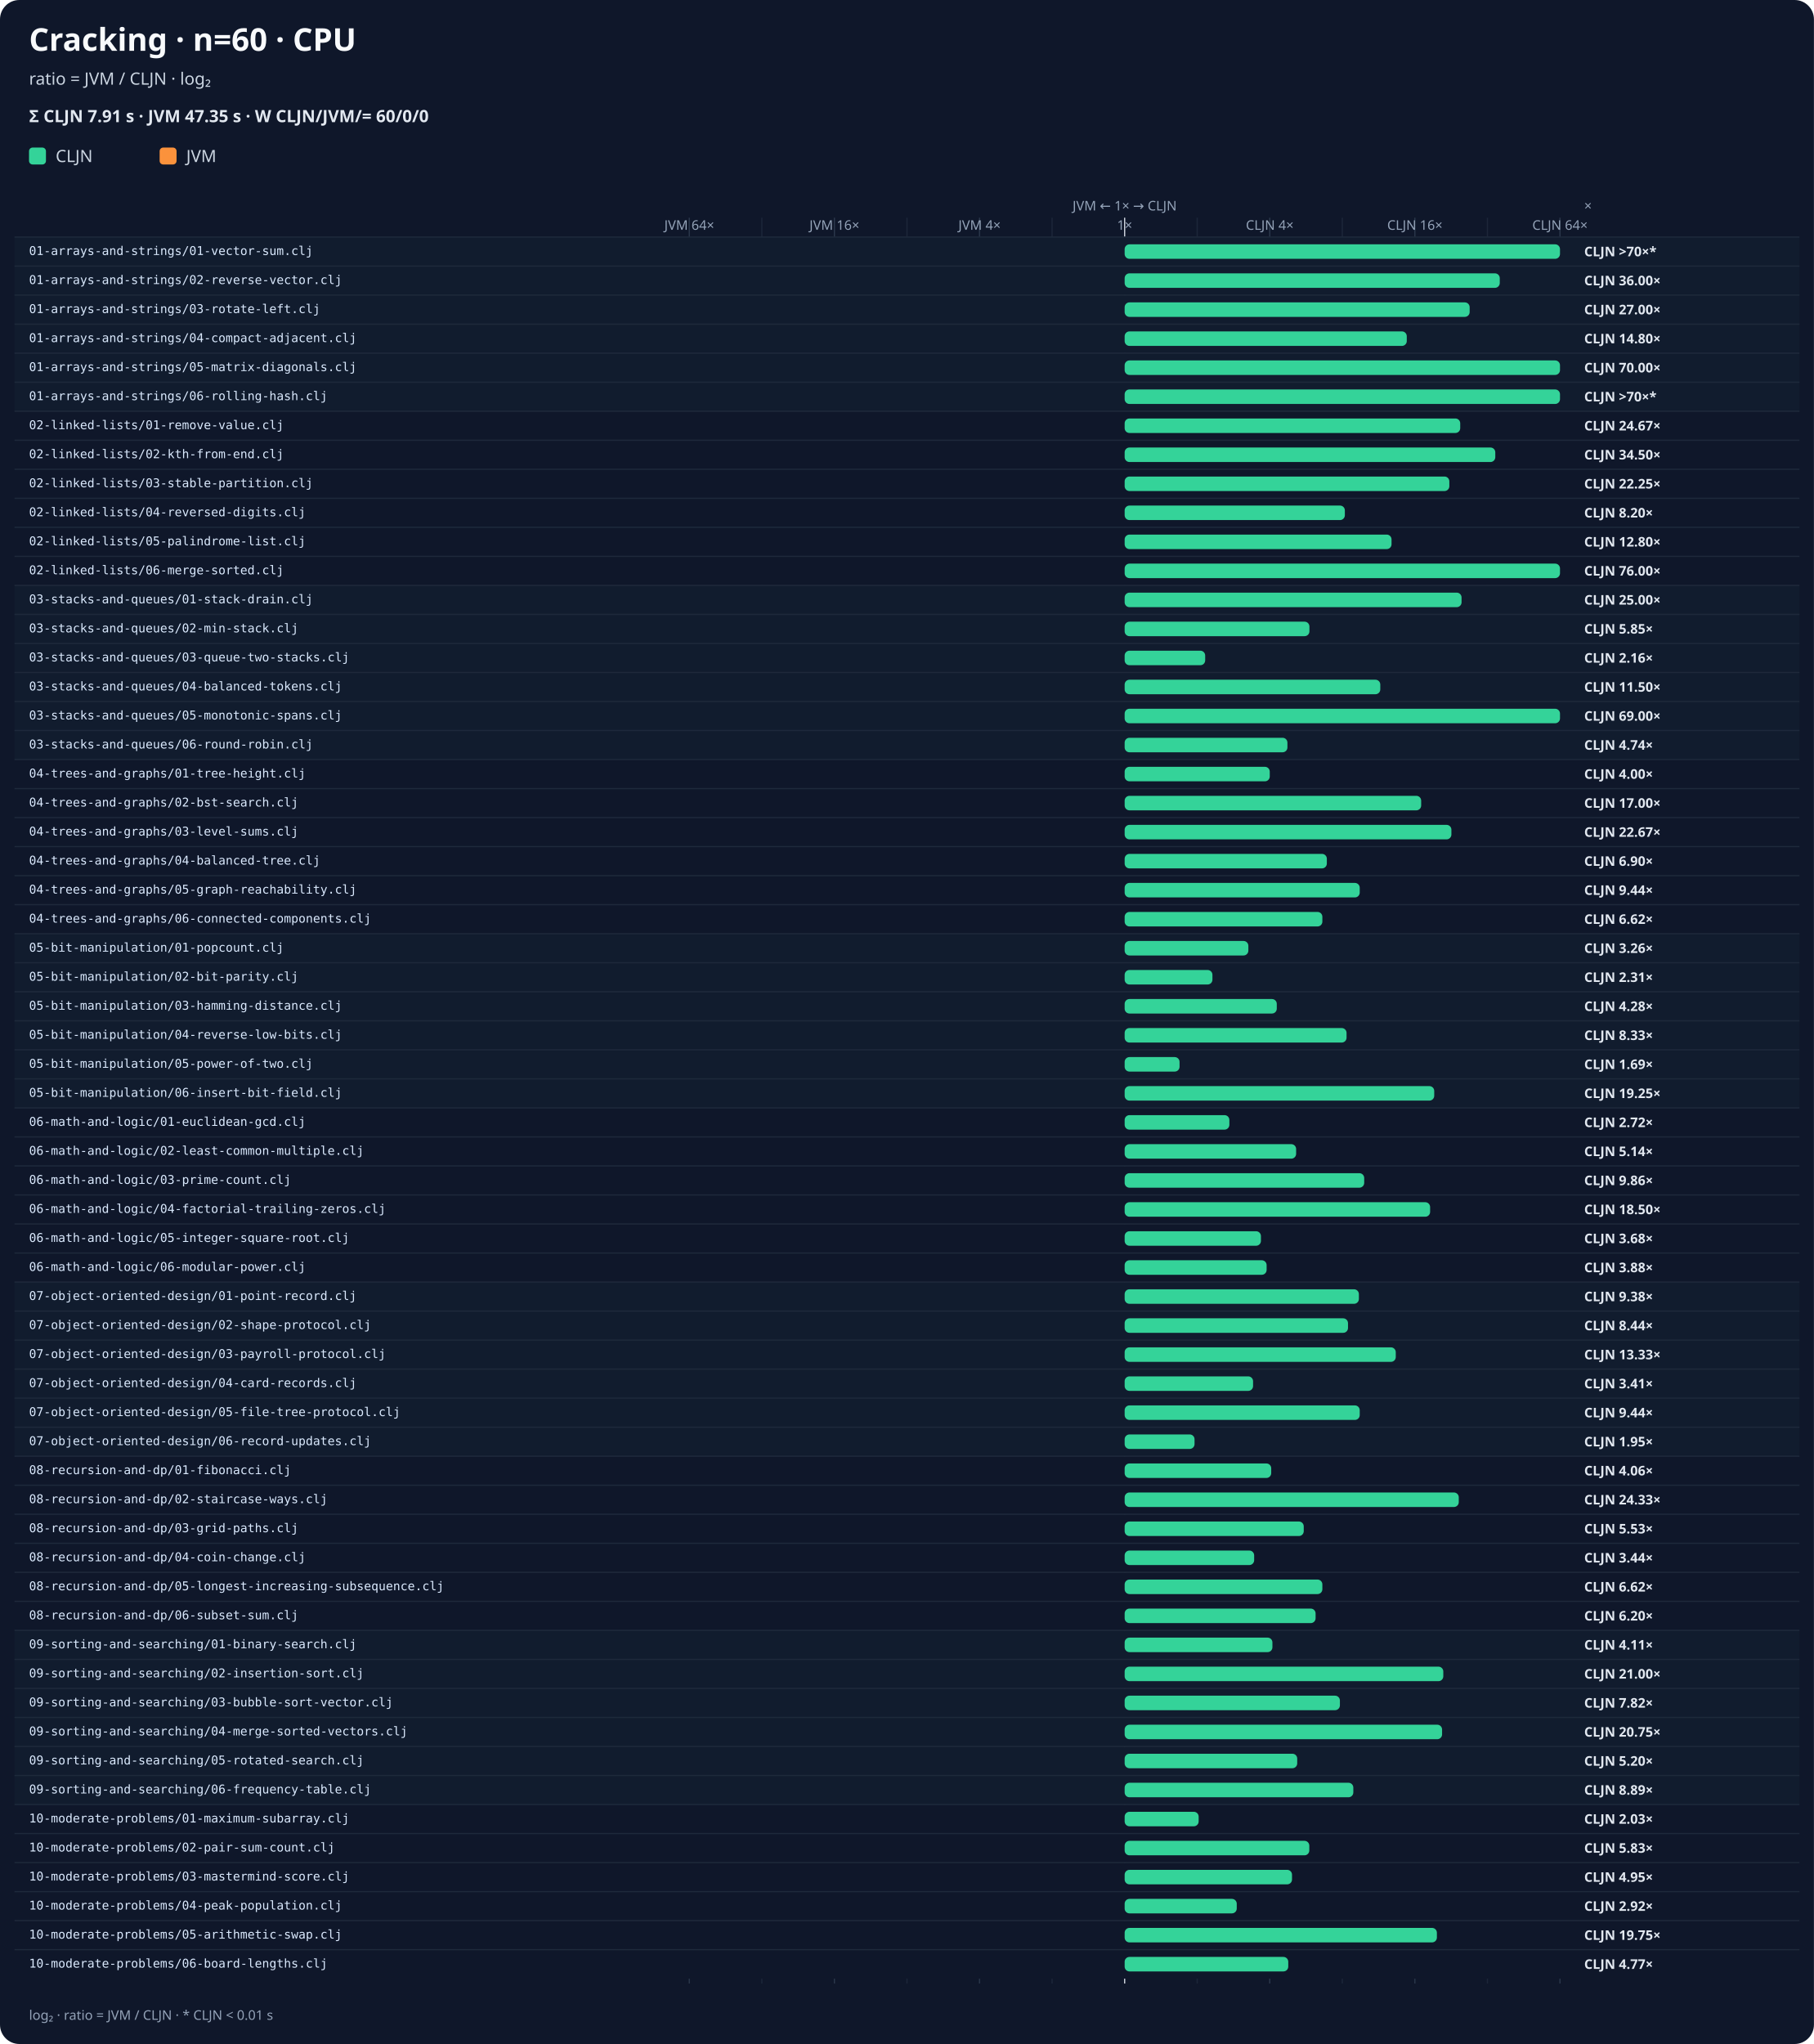
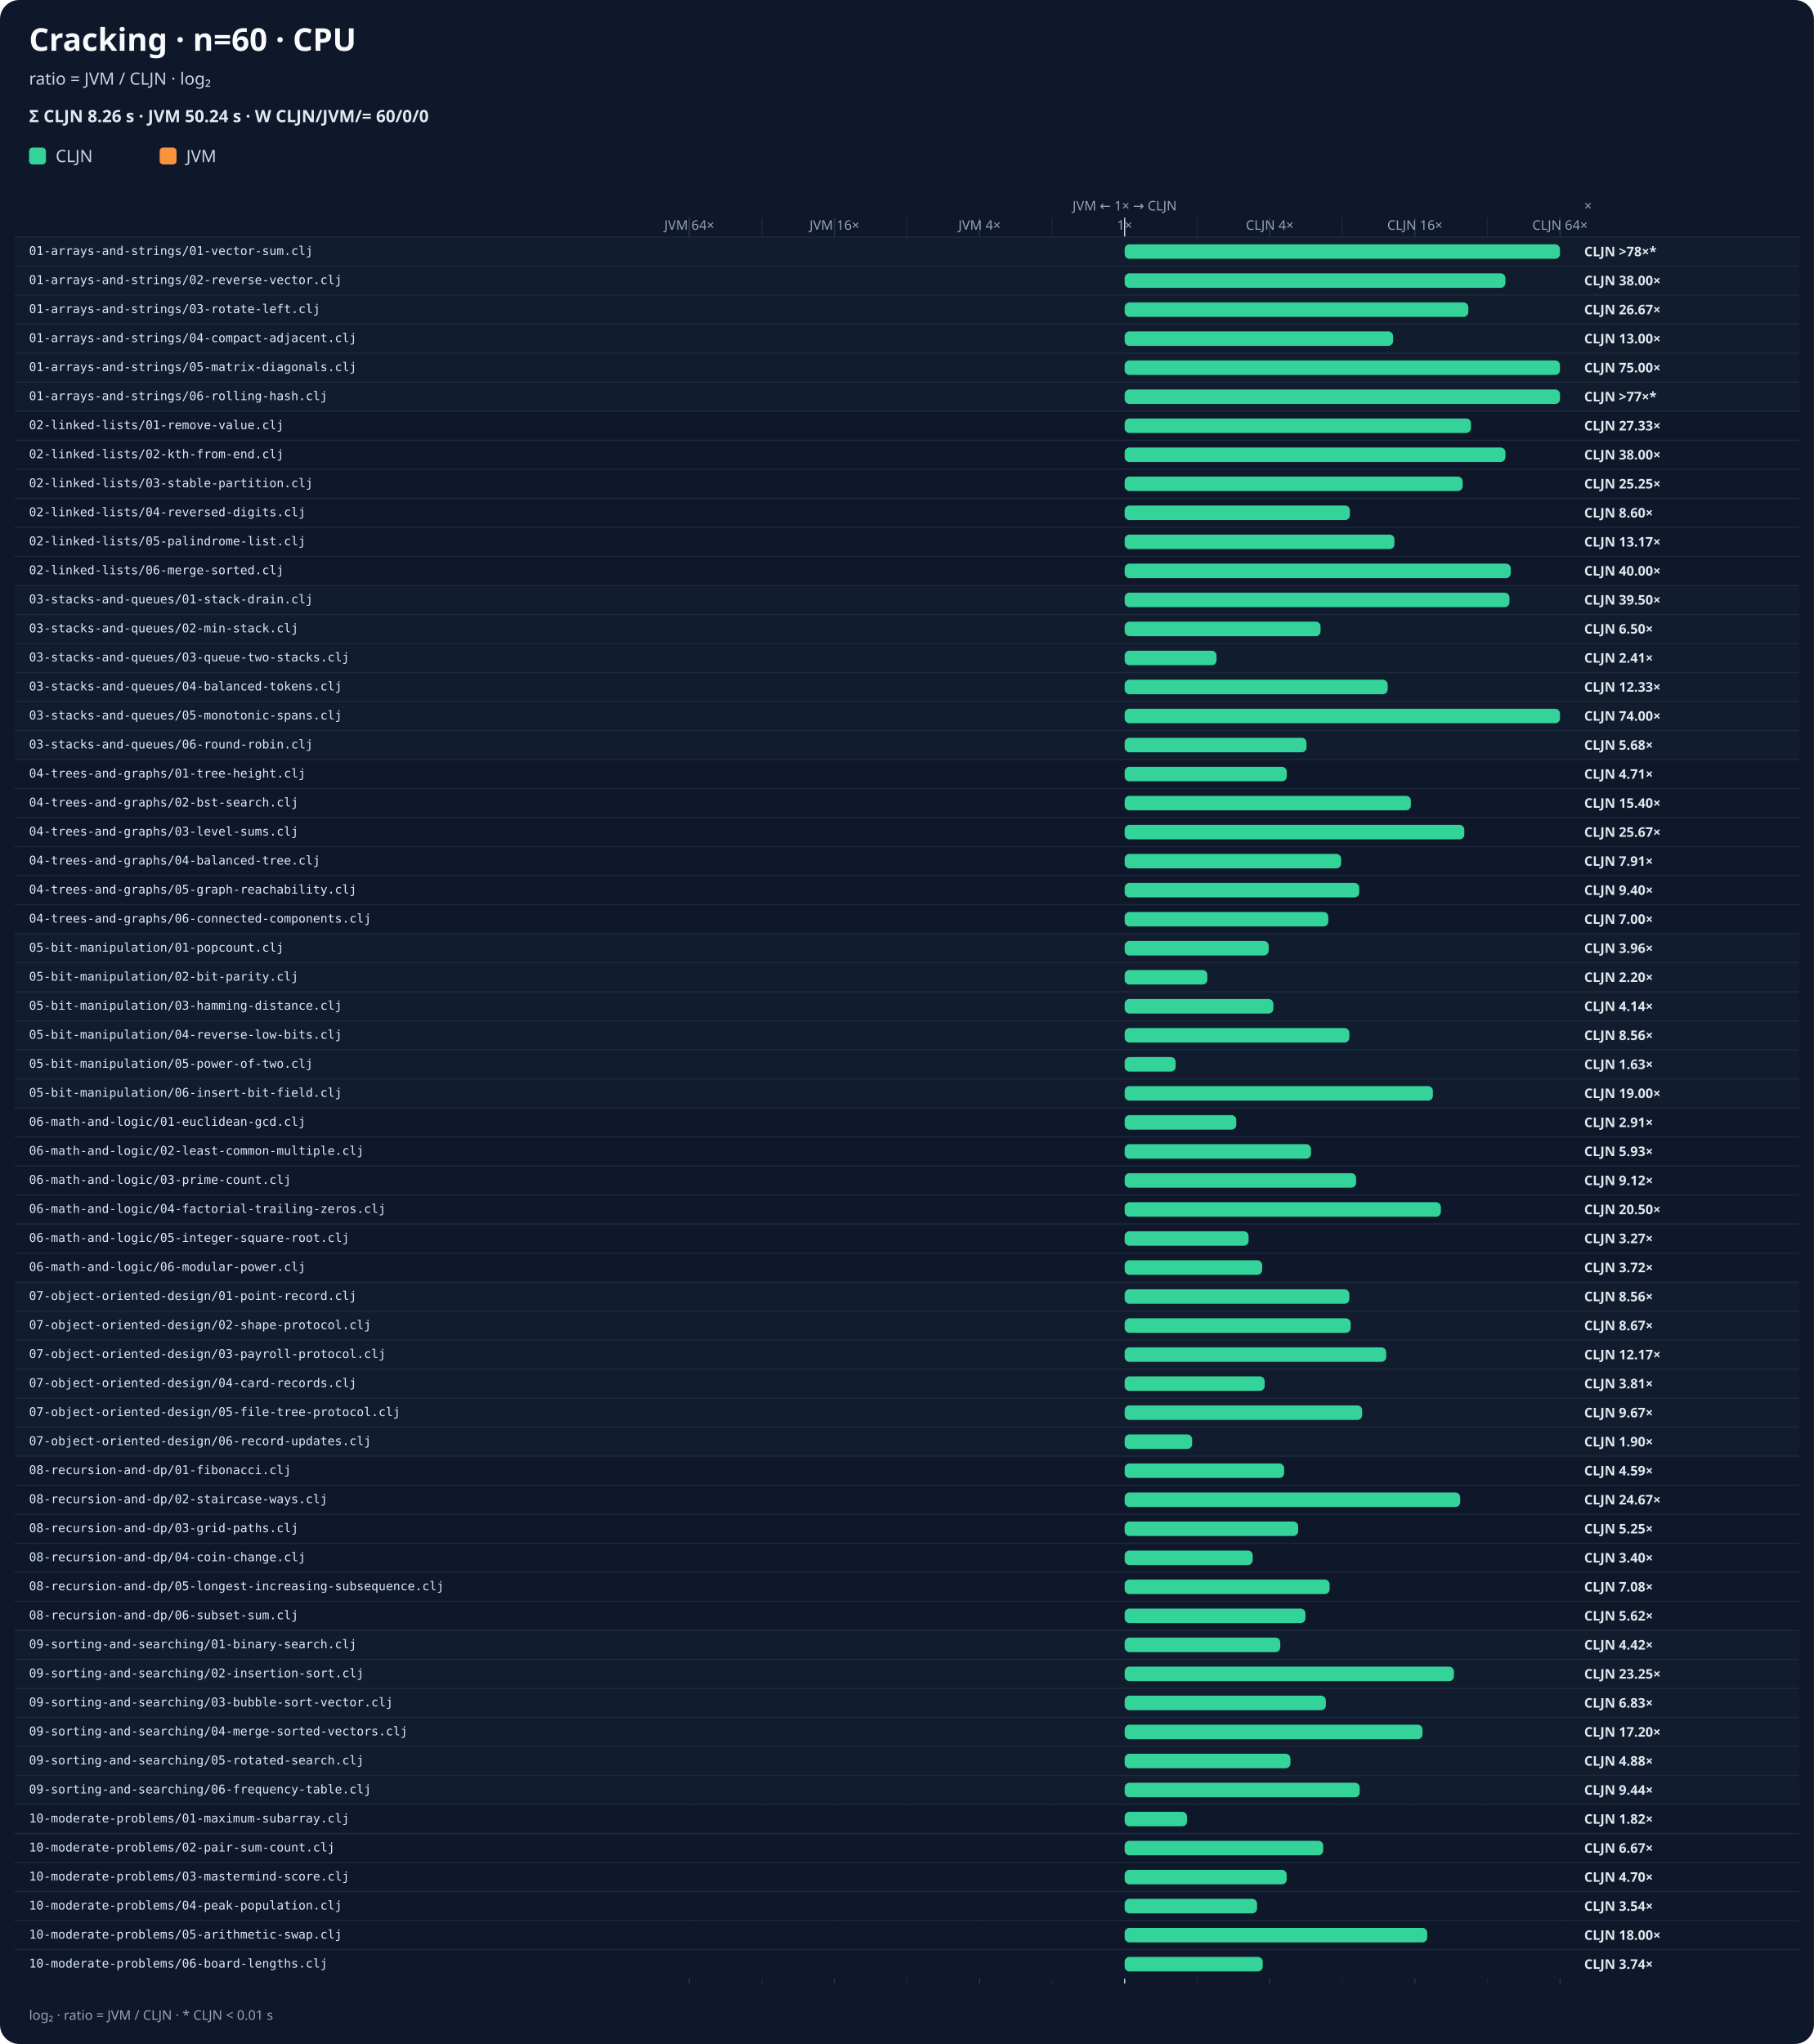
<svg xmlns="http://www.w3.org/2000/svg" width="1500" height="1690" viewBox="0 0 1500 1690" role="img" aria-labelledby="chart-title chart-desc">
  <style>
.title { fill: #f8fafc; font: 700 26px system-ui, sans-serif; }
.subtitle { fill: #cbd5e1; font: 14px system-ui, sans-serif; }
.summary { fill: #e2e8f0; font: 600 14px system-ui, sans-serif; }
.label { fill: #dbeafe; font: 10px ui-monospace, SFMono-Regular, Consolas, monospace; }
.value { fill: #e2e8f0; font: 600 11px system-ui, sans-serif; }
.axis { fill: #94a3b8; font: 11px system-ui, sans-serif; }
.footer { fill: #94a3b8; font: 11px system-ui, sans-serif; }
</style>
  <rect width="1500" height="1690" rx="16" fill="#0f172a" />
  <text x="24" y="42" class="title">Cracking · n=60 · CPU</text>
  <text x="24" y="70" class="subtitle">ratio = JVM / CLJN · log₂</text>
-   <text x="24" y="101" class="summary">Σ CLJN 7.91 s · JVM 47.35 s · W CLJN/JVM/= 60/0/0</text>
+   <text x="24" y="101" class="summary">Σ CLJN 8.26 s · JVM 50.24 s · W CLJN/JVM/= 60/0/0</text>
  <rect x="24" y="122" width="14" height="14" rx="3" fill="#34d399" />
  <text x="46" y="134" class="subtitle">CLJN</text>
  <rect x="132" y="122" width="14" height="14" rx="3" fill="#fb923c" />
  <text x="154" y="134" class="subtitle">JVM</text>
  <text x="930" y="174" class="axis" text-anchor="middle">JVM ← 1× → CLJN</text>
  <text x="1310" y="174" class="axis">×</text>
  <line x1="570.0" y1="180" x2="570.0" y2="1640" stroke="#334155" opacity="0.75" />
  <text x="570.0" y="190" class="axis" text-anchor="middle">JVM 64×</text>
  <line x1="630.0" y1="180" x2="630.0" y2="1640" stroke="#334155" opacity="0.35" />
  <line x1="690.0" y1="180" x2="690.0" y2="1640" stroke="#334155" opacity="0.75" />
  <text x="690.0" y="190" class="axis" text-anchor="middle">JVM 16×</text>
  <line x1="750.0" y1="180" x2="750.0" y2="1640" stroke="#334155" opacity="0.35" />
  <line x1="810.0" y1="180" x2="810.0" y2="1640" stroke="#334155" opacity="0.75" />
  <text x="810.0" y="190" class="axis" text-anchor="middle">JVM 4×</text>
  <line x1="870.0" y1="180" x2="870.0" y2="1640" stroke="#334155" opacity="0.35" />
  <line x1="930.0" y1="180" x2="930.0" y2="1640" stroke="#e2e8f0" opacity="0.90" />
  <text x="930.0" y="190" class="axis" text-anchor="middle">1×</text>
  <line x1="990.0" y1="180" x2="990.0" y2="1640" stroke="#334155" opacity="0.35" />
  <line x1="1050.0" y1="180" x2="1050.0" y2="1640" stroke="#334155" opacity="0.75" />
  <text x="1050.0" y="190" class="axis" text-anchor="middle">CLJN 4×</text>
  <line x1="1110.0" y1="180" x2="1110.0" y2="1640" stroke="#334155" opacity="0.35" />
  <line x1="1170.0" y1="180" x2="1170.0" y2="1640" stroke="#334155" opacity="0.75" />
  <text x="1170.0" y="190" class="axis" text-anchor="middle">CLJN 16×</text>
  <line x1="1230.0" y1="180" x2="1230.0" y2="1640" stroke="#334155" opacity="0.35" />
  <line x1="1290.0" y1="180" x2="1290.0" y2="1640" stroke="#334155" opacity="0.75" />
  <text x="1290.0" y="190" class="axis" text-anchor="middle">CLJN 64×</text>
  <rect x="12" y="196" width="1476" height="24" fill="#111c2e" />
  <line x1="12" y1="196" x2="1488" y2="196" stroke="#1e293b" />
  <text x="24" y="208.0" class="label" dominant-baseline="middle">01-arrays-and-strings/01-vector-sum.clj</text>
  <rect x="930.0" y="202.0" width="360.0" height="12" rx="4" fill="#34d399" />
-   <text x="1310" y="208.0" class="value" dominant-baseline="middle">CLJN &gt;70×*</text>
+   <text x="1310" y="208.0" class="value" dominant-baseline="middle">CLJN &gt;78×*</text>
  <rect x="12" y="220" width="1476" height="24" fill="#111c2e" />
  <line x1="12" y1="220" x2="1488" y2="220" stroke="#1e293b" />
  <text x="24" y="232.0" class="label" dominant-baseline="middle">01-arrays-and-strings/02-reverse-vector.clj</text>
-   <rect x="930.0" y="226.0" width="310.2" height="12" rx="4" fill="#34d399" />
-   <text x="1310" y="232.0" class="value" dominant-baseline="middle">CLJN 36.00×</text>
+   <rect x="930.0" y="226.0" width="314.9" height="12" rx="4" fill="#34d399" />
+   <text x="1310" y="232.0" class="value" dominant-baseline="middle">CLJN 38.00×</text>
  <rect x="12" y="244" width="1476" height="24" fill="#111c2e" />
  <line x1="12" y1="244" x2="1488" y2="244" stroke="#1e293b" />
  <text x="24" y="256.0" class="label" dominant-baseline="middle">01-arrays-and-strings/03-rotate-left.clj</text>
-   <rect x="930.0" y="250.0" width="285.3" height="12" rx="4" fill="#34d399" />
-   <text x="1310" y="256.0" class="value" dominant-baseline="middle">CLJN 27.00×</text>
+   <rect x="930.0" y="250.0" width="284.2" height="12" rx="4" fill="#34d399" />
+   <text x="1310" y="256.0" class="value" dominant-baseline="middle">CLJN 26.67×</text>
  <rect x="12" y="268" width="1476" height="24" fill="#111c2e" />
  <line x1="12" y1="268" x2="1488" y2="268" stroke="#1e293b" />
  <text x="24" y="280.0" class="label" dominant-baseline="middle">01-arrays-and-strings/04-compact-adjacent.clj</text>
-   <rect x="930.0" y="274.0" width="233.3" height="12" rx="4" fill="#34d399" />
-   <text x="1310" y="280.0" class="value" dominant-baseline="middle">CLJN 14.80×</text>
+   <rect x="930.0" y="274.0" width="222.0" height="12" rx="4" fill="#34d399" />
+   <text x="1310" y="280.0" class="value" dominant-baseline="middle">CLJN 13.00×</text>
  <rect x="12" y="292" width="1476" height="24" fill="#111c2e" />
  <line x1="12" y1="292" x2="1488" y2="292" stroke="#1e293b" />
  <text x="24" y="304.0" class="label" dominant-baseline="middle">01-arrays-and-strings/05-matrix-diagonals.clj</text>
  <rect x="930.0" y="298.0" width="360.0" height="12" rx="4" fill="#34d399" />
-   <text x="1310" y="304.0" class="value" dominant-baseline="middle">CLJN 70.00×</text>
+   <text x="1310" y="304.0" class="value" dominant-baseline="middle">CLJN 75.00×</text>
  <rect x="12" y="316" width="1476" height="24" fill="#111c2e" />
  <line x1="12" y1="316" x2="1488" y2="316" stroke="#1e293b" />
  <text x="24" y="328.0" class="label" dominant-baseline="middle">01-arrays-and-strings/06-rolling-hash.clj</text>
  <rect x="930.0" y="322.0" width="360.0" height="12" rx="4" fill="#34d399" />
-   <text x="1310" y="328.0" class="value" dominant-baseline="middle">CLJN &gt;70×*</text>
+   <text x="1310" y="328.0" class="value" dominant-baseline="middle">CLJN &gt;77×*</text>
  <rect x="12" y="340" width="1476" height="24" fill="#0f172a" />
  <line x1="12" y1="340" x2="1488" y2="340" stroke="#1e293b" />
  <text x="24" y="352.0" class="label" dominant-baseline="middle">02-linked-lists/01-remove-value.clj</text>
-   <rect x="930.0" y="346.0" width="277.5" height="12" rx="4" fill="#34d399" />
-   <text x="1310" y="352.0" class="value" dominant-baseline="middle">CLJN 24.67×</text>
+   <rect x="930.0" y="346.0" width="286.4" height="12" rx="4" fill="#34d399" />
+   <text x="1310" y="352.0" class="value" dominant-baseline="middle">CLJN 27.33×</text>
  <rect x="12" y="364" width="1476" height="24" fill="#0f172a" />
  <line x1="12" y1="364" x2="1488" y2="364" stroke="#1e293b" />
  <text x="24" y="376.0" class="label" dominant-baseline="middle">02-linked-lists/02-kth-from-end.clj</text>
-   <rect x="930.0" y="370.0" width="306.5" height="12" rx="4" fill="#34d399" />
-   <text x="1310" y="376.0" class="value" dominant-baseline="middle">CLJN 34.50×</text>
+   <rect x="930.0" y="370.0" width="314.9" height="12" rx="4" fill="#34d399" />
+   <text x="1310" y="376.0" class="value" dominant-baseline="middle">CLJN 38.00×</text>
  <rect x="12" y="388" width="1476" height="24" fill="#0f172a" />
  <line x1="12" y1="388" x2="1488" y2="388" stroke="#1e293b" />
  <text x="24" y="400.0" class="label" dominant-baseline="middle">02-linked-lists/03-stable-partition.clj</text>
-   <rect x="930.0" y="394.0" width="268.5" height="12" rx="4" fill="#34d399" />
-   <text x="1310" y="400.0" class="value" dominant-baseline="middle">CLJN 22.25×</text>
+   <rect x="930.0" y="394.0" width="279.5" height="12" rx="4" fill="#34d399" />
+   <text x="1310" y="400.0" class="value" dominant-baseline="middle">CLJN 25.25×</text>
  <rect x="12" y="412" width="1476" height="24" fill="#0f172a" />
  <line x1="12" y1="412" x2="1488" y2="412" stroke="#1e293b" />
  <text x="24" y="424.0" class="label" dominant-baseline="middle">02-linked-lists/04-reversed-digits.clj</text>
-   <rect x="930.0" y="418.0" width="182.1" height="12" rx="4" fill="#34d399" />
-   <text x="1310" y="424.0" class="value" dominant-baseline="middle">CLJN 8.20×</text>
+   <rect x="930.0" y="418.0" width="186.3" height="12" rx="4" fill="#34d399" />
+   <text x="1310" y="424.0" class="value" dominant-baseline="middle">CLJN 8.60×</text>
  <rect x="12" y="436" width="1476" height="24" fill="#0f172a" />
  <line x1="12" y1="436" x2="1488" y2="436" stroke="#1e293b" />
  <text x="24" y="448.0" class="label" dominant-baseline="middle">02-linked-lists/05-palindrome-list.clj</text>
-   <rect x="930.0" y="442.0" width="220.7" height="12" rx="4" fill="#34d399" />
-   <text x="1310" y="448.0" class="value" dominant-baseline="middle">CLJN 12.80×</text>
+   <rect x="930.0" y="442.0" width="223.1" height="12" rx="4" fill="#34d399" />
+   <text x="1310" y="448.0" class="value" dominant-baseline="middle">CLJN 13.17×</text>
  <rect x="12" y="460" width="1476" height="24" fill="#0f172a" />
  <line x1="12" y1="460" x2="1488" y2="460" stroke="#1e293b" />
  <text x="24" y="472.0" class="label" dominant-baseline="middle">02-linked-lists/06-merge-sorted.clj</text>
-   <rect x="930.0" y="466.0" width="360.0" height="12" rx="4" fill="#34d399" />
-   <text x="1310" y="472.0" class="value" dominant-baseline="middle">CLJN 76.00×</text>
+   <rect x="930.0" y="466.0" width="319.3" height="12" rx="4" fill="#34d399" />
+   <text x="1310" y="472.0" class="value" dominant-baseline="middle">CLJN 40.00×</text>
  <rect x="12" y="484" width="1476" height="24" fill="#111c2e" />
  <line x1="12" y1="484" x2="1488" y2="484" stroke="#1e293b" />
  <text x="24" y="496.0" class="label" dominant-baseline="middle">03-stacks-and-queues/01-stack-drain.clj</text>
-   <rect x="930.0" y="490.0" width="278.6" height="12" rx="4" fill="#34d399" />
-   <text x="1310" y="496.0" class="value" dominant-baseline="middle">CLJN 25.00×</text>
+   <rect x="930.0" y="490.0" width="318.2" height="12" rx="4" fill="#34d399" />
+   <text x="1310" y="496.0" class="value" dominant-baseline="middle">CLJN 39.50×</text>
  <rect x="12" y="508" width="1476" height="24" fill="#111c2e" />
  <line x1="12" y1="508" x2="1488" y2="508" stroke="#1e293b" />
  <text x="24" y="520.0" class="label" dominant-baseline="middle">03-stacks-and-queues/02-min-stack.clj</text>
-   <rect x="930.0" y="514.0" width="152.8" height="12" rx="4" fill="#34d399" />
-   <text x="1310" y="520.0" class="value" dominant-baseline="middle">CLJN 5.85×</text>
+   <rect x="930.0" y="514.0" width="162.0" height="12" rx="4" fill="#34d399" />
+   <text x="1310" y="520.0" class="value" dominant-baseline="middle">CLJN 6.50×</text>
  <rect x="12" y="532" width="1476" height="24" fill="#111c2e" />
  <line x1="12" y1="532" x2="1488" y2="532" stroke="#1e293b" />
  <text x="24" y="544.0" class="label" dominant-baseline="middle">03-stacks-and-queues/03-queue-two-stacks.clj</text>
-   <rect x="930.0" y="538.0" width="66.6" height="12" rx="4" fill="#34d399" />
-   <text x="1310" y="544.0" class="value" dominant-baseline="middle">CLJN 2.16×</text>
+   <rect x="930.0" y="538.0" width="76.0" height="12" rx="4" fill="#34d399" />
+   <text x="1310" y="544.0" class="value" dominant-baseline="middle">CLJN 2.41×</text>
  <rect x="12" y="556" width="1476" height="24" fill="#111c2e" />
  <line x1="12" y1="556" x2="1488" y2="556" stroke="#1e293b" />
  <text x="24" y="568.0" class="label" dominant-baseline="middle">03-stacks-and-queues/04-balanced-tokens.clj</text>
-   <rect x="930.0" y="562.0" width="211.4" height="12" rx="4" fill="#34d399" />
-   <text x="1310" y="568.0" class="value" dominant-baseline="middle">CLJN 11.50×</text>
+   <rect x="930.0" y="562.0" width="217.5" height="12" rx="4" fill="#34d399" />
+   <text x="1310" y="568.0" class="value" dominant-baseline="middle">CLJN 12.33×</text>
  <rect x="12" y="580" width="1476" height="24" fill="#111c2e" />
  <line x1="12" y1="580" x2="1488" y2="580" stroke="#1e293b" />
  <text x="24" y="592.0" class="label" dominant-baseline="middle">03-stacks-and-queues/05-monotonic-spans.clj</text>
  <rect x="930.0" y="586.0" width="360.0" height="12" rx="4" fill="#34d399" />
-   <text x="1310" y="592.0" class="value" dominant-baseline="middle">CLJN 69.00×</text>
+   <text x="1310" y="592.0" class="value" dominant-baseline="middle">CLJN 74.00×</text>
  <rect x="12" y="604" width="1476" height="24" fill="#111c2e" />
  <line x1="12" y1="604" x2="1488" y2="604" stroke="#1e293b" />
  <text x="24" y="616.0" class="label" dominant-baseline="middle">03-stacks-and-queues/06-round-robin.clj</text>
-   <rect x="930.0" y="610.0" width="134.6" height="12" rx="4" fill="#34d399" />
-   <text x="1310" y="616.0" class="value" dominant-baseline="middle">CLJN 4.74×</text>
+   <rect x="930.0" y="610.0" width="150.4" height="12" rx="4" fill="#34d399" />
+   <text x="1310" y="616.0" class="value" dominant-baseline="middle">CLJN 5.68×</text>
  <rect x="12" y="628" width="1476" height="24" fill="#0f172a" />
  <line x1="12" y1="628" x2="1488" y2="628" stroke="#1e293b" />
  <text x="24" y="640.0" class="label" dominant-baseline="middle">04-trees-and-graphs/01-tree-height.clj</text>
-   <rect x="930.0" y="634.0" width="120.0" height="12" rx="4" fill="#34d399" />
-   <text x="1310" y="640.0" class="value" dominant-baseline="middle">CLJN 4.00×</text>
+   <rect x="930.0" y="634.0" width="134.1" height="12" rx="4" fill="#34d399" />
+   <text x="1310" y="640.0" class="value" dominant-baseline="middle">CLJN 4.71×</text>
  <rect x="12" y="652" width="1476" height="24" fill="#0f172a" />
  <line x1="12" y1="652" x2="1488" y2="652" stroke="#1e293b" />
  <text x="24" y="664.0" class="label" dominant-baseline="middle">04-trees-and-graphs/02-bst-search.clj</text>
-   <rect x="930.0" y="658.0" width="245.2" height="12" rx="4" fill="#34d399" />
-   <text x="1310" y="664.0" class="value" dominant-baseline="middle">CLJN 17.00×</text>
+   <rect x="930.0" y="658.0" width="236.7" height="12" rx="4" fill="#34d399" />
+   <text x="1310" y="664.0" class="value" dominant-baseline="middle">CLJN 15.40×</text>
  <rect x="12" y="676" width="1476" height="24" fill="#0f172a" />
  <line x1="12" y1="676" x2="1488" y2="676" stroke="#1e293b" />
  <text x="24" y="688.0" class="label" dominant-baseline="middle">04-trees-and-graphs/03-level-sums.clj</text>
-   <rect x="930.0" y="682.0" width="270.2" height="12" rx="4" fill="#34d399" />
-   <text x="1310" y="688.0" class="value" dominant-baseline="middle">CLJN 22.67×</text>
+   <rect x="930.0" y="682.0" width="280.9" height="12" rx="4" fill="#34d399" />
+   <text x="1310" y="688.0" class="value" dominant-baseline="middle">CLJN 25.67×</text>
  <rect x="12" y="700" width="1476" height="24" fill="#0f172a" />
  <line x1="12" y1="700" x2="1488" y2="700" stroke="#1e293b" />
  <text x="24" y="712.0" class="label" dominant-baseline="middle">04-trees-and-graphs/04-balanced-tree.clj</text>
-   <rect x="930.0" y="706.0" width="167.2" height="12" rx="4" fill="#34d399" />
-   <text x="1310" y="712.0" class="value" dominant-baseline="middle">CLJN 6.90×</text>
+   <rect x="930.0" y="706.0" width="179.0" height="12" rx="4" fill="#34d399" />
+   <text x="1310" y="712.0" class="value" dominant-baseline="middle">CLJN 7.91×</text>
  <rect x="12" y="724" width="1476" height="24" fill="#0f172a" />
  <line x1="12" y1="724" x2="1488" y2="724" stroke="#1e293b" />
  <text x="24" y="736.0" class="label" dominant-baseline="middle">04-trees-and-graphs/05-graph-reachability.clj</text>
-   <rect x="930.0" y="730.0" width="194.4" height="12" rx="4" fill="#34d399" />
-   <text x="1310" y="736.0" class="value" dominant-baseline="middle">CLJN 9.44×</text>
+   <rect x="930.0" y="730.0" width="194.0" height="12" rx="4" fill="#34d399" />
+   <text x="1310" y="736.0" class="value" dominant-baseline="middle">CLJN 9.40×</text>
  <rect x="12" y="748" width="1476" height="24" fill="#0f172a" />
  <line x1="12" y1="748" x2="1488" y2="748" stroke="#1e293b" />
  <text x="24" y="760.0" class="label" dominant-baseline="middle">04-trees-and-graphs/06-connected-components.clj</text>
-   <rect x="930.0" y="754.0" width="163.5" height="12" rx="4" fill="#34d399" />
-   <text x="1310" y="760.0" class="value" dominant-baseline="middle">CLJN 6.62×</text>
+   <rect x="930.0" y="754.0" width="168.4" height="12" rx="4" fill="#34d399" />
+   <text x="1310" y="760.0" class="value" dominant-baseline="middle">CLJN 7.00×</text>
  <rect x="12" y="772" width="1476" height="24" fill="#111c2e" />
  <line x1="12" y1="772" x2="1488" y2="772" stroke="#1e293b" />
  <text x="24" y="784.0" class="label" dominant-baseline="middle">05-bit-manipulation/01-popcount.clj</text>
-   <rect x="930.0" y="778.0" width="102.3" height="12" rx="4" fill="#34d399" />
-   <text x="1310" y="784.0" class="value" dominant-baseline="middle">CLJN 3.26×</text>
+   <rect x="930.0" y="778.0" width="119.1" height="12" rx="4" fill="#34d399" />
+   <text x="1310" y="784.0" class="value" dominant-baseline="middle">CLJN 3.96×</text>
  <rect x="12" y="796" width="1476" height="24" fill="#111c2e" />
  <line x1="12" y1="796" x2="1488" y2="796" stroke="#1e293b" />
  <text x="24" y="808.0" class="label" dominant-baseline="middle">05-bit-manipulation/02-bit-parity.clj</text>
-   <rect x="930.0" y="802.0" width="72.6" height="12" rx="4" fill="#34d399" />
-   <text x="1310" y="808.0" class="value" dominant-baseline="middle">CLJN 2.31×</text>
+   <rect x="930.0" y="802.0" width="68.4" height="12" rx="4" fill="#34d399" />
+   <text x="1310" y="808.0" class="value" dominant-baseline="middle">CLJN 2.20×</text>
  <rect x="12" y="820" width="1476" height="24" fill="#111c2e" />
  <line x1="12" y1="820" x2="1488" y2="820" stroke="#1e293b" />
  <text x="24" y="832.0" class="label" dominant-baseline="middle">05-bit-manipulation/03-hamming-distance.clj</text>
-   <rect x="930.0" y="826.0" width="125.8" height="12" rx="4" fill="#34d399" />
-   <text x="1310" y="832.0" class="value" dominant-baseline="middle">CLJN 4.28×</text>
+   <rect x="930.0" y="826.0" width="123.0" height="12" rx="4" fill="#34d399" />
+   <text x="1310" y="832.0" class="value" dominant-baseline="middle">CLJN 4.14×</text>
  <rect x="12" y="844" width="1476" height="24" fill="#111c2e" />
  <line x1="12" y1="844" x2="1488" y2="844" stroke="#1e293b" />
  <text x="24" y="856.0" class="label" dominant-baseline="middle">05-bit-manipulation/04-reverse-low-bits.clj</text>
-   <rect x="930.0" y="850.0" width="183.5" height="12" rx="4" fill="#34d399" />
-   <text x="1310" y="856.0" class="value" dominant-baseline="middle">CLJN 8.33×</text>
+   <rect x="930.0" y="850.0" width="185.8" height="12" rx="4" fill="#34d399" />
+   <text x="1310" y="856.0" class="value" dominant-baseline="middle">CLJN 8.56×</text>
  <rect x="12" y="868" width="1476" height="24" fill="#111c2e" />
  <line x1="12" y1="868" x2="1488" y2="868" stroke="#1e293b" />
  <text x="24" y="880.0" class="label" dominant-baseline="middle">05-bit-manipulation/05-power-of-two.clj</text>
-   <rect x="930.0" y="874.0" width="45.4" height="12" rx="4" fill="#34d399" />
-   <text x="1310" y="880.0" class="value" dominant-baseline="middle">CLJN 1.69×</text>
+   <rect x="930.0" y="874.0" width="42.2" height="12" rx="4" fill="#34d399" />
+   <text x="1310" y="880.0" class="value" dominant-baseline="middle">CLJN 1.63×</text>
  <rect x="12" y="892" width="1476" height="24" fill="#111c2e" />
  <line x1="12" y1="892" x2="1488" y2="892" stroke="#1e293b" />
  <text x="24" y="904.0" class="label" dominant-baseline="middle">05-bit-manipulation/06-insert-bit-field.clj</text>
-   <rect x="930.0" y="898.0" width="256.0" height="12" rx="4" fill="#34d399" />
-   <text x="1310" y="904.0" class="value" dominant-baseline="middle">CLJN 19.25×</text>
+   <rect x="930.0" y="898.0" width="254.9" height="12" rx="4" fill="#34d399" />
+   <text x="1310" y="904.0" class="value" dominant-baseline="middle">CLJN 19.00×</text>
  <rect x="12" y="916" width="1476" height="24" fill="#0f172a" />
  <line x1="12" y1="916" x2="1488" y2="916" stroke="#1e293b" />
  <text x="24" y="928.0" class="label" dominant-baseline="middle">06-math-and-logic/01-euclidean-gcd.clj</text>
-   <rect x="930.0" y="922.0" width="86.6" height="12" rx="4" fill="#34d399" />
-   <text x="1310" y="928.0" class="value" dominant-baseline="middle">CLJN 2.72×</text>
+   <rect x="930.0" y="922.0" width="92.3" height="12" rx="4" fill="#34d399" />
+   <text x="1310" y="928.0" class="value" dominant-baseline="middle">CLJN 2.91×</text>
  <rect x="12" y="940" width="1476" height="24" fill="#0f172a" />
  <line x1="12" y1="940" x2="1488" y2="940" stroke="#1e293b" />
  <text x="24" y="952.0" class="label" dominant-baseline="middle">06-math-and-logic/02-least-common-multiple.clj</text>
-   <rect x="930.0" y="946.0" width="141.8" height="12" rx="4" fill="#34d399" />
-   <text x="1310" y="952.0" class="value" dominant-baseline="middle">CLJN 5.14×</text>
+   <rect x="930.0" y="946.0" width="154.1" height="12" rx="4" fill="#34d399" />
+   <text x="1310" y="952.0" class="value" dominant-baseline="middle">CLJN 5.93×</text>
  <rect x="12" y="964" width="1476" height="24" fill="#0f172a" />
  <line x1="12" y1="964" x2="1488" y2="964" stroke="#1e293b" />
  <text x="24" y="976.0" class="label" dominant-baseline="middle">06-math-and-logic/03-prime-count.clj</text>
-   <rect x="930.0" y="970.0" width="198.1" height="12" rx="4" fill="#34d399" />
-   <text x="1310" y="976.0" class="value" dominant-baseline="middle">CLJN 9.86×</text>
+   <rect x="930.0" y="970.0" width="191.4" height="12" rx="4" fill="#34d399" />
+   <text x="1310" y="976.0" class="value" dominant-baseline="middle">CLJN 9.12×</text>
  <rect x="12" y="988" width="1476" height="24" fill="#0f172a" />
  <line x1="12" y1="988" x2="1488" y2="988" stroke="#1e293b" />
  <text x="24" y="1000.0" class="label" dominant-baseline="middle">06-math-and-logic/04-factorial-trailing-zeros.clj</text>
-   <rect x="930.0" y="994.0" width="252.6" height="12" rx="4" fill="#34d399" />
-   <text x="1310" y="1000.0" class="value" dominant-baseline="middle">CLJN 18.50×</text>
+   <rect x="930.0" y="994.0" width="261.5" height="12" rx="4" fill="#34d399" />
+   <text x="1310" y="1000.0" class="value" dominant-baseline="middle">CLJN 20.50×</text>
  <rect x="12" y="1012" width="1476" height="24" fill="#0f172a" />
  <line x1="12" y1="1012" x2="1488" y2="1012" stroke="#1e293b" />
  <text x="24" y="1024.0" class="label" dominant-baseline="middle">06-math-and-logic/05-integer-square-root.clj</text>
-   <rect x="930.0" y="1018.0" width="112.7" height="12" rx="4" fill="#34d399" />
-   <text x="1310" y="1024.0" class="value" dominant-baseline="middle">CLJN 3.68×</text>
+   <rect x="930.0" y="1018.0" width="102.5" height="12" rx="4" fill="#34d399" />
+   <text x="1310" y="1024.0" class="value" dominant-baseline="middle">CLJN 3.27×</text>
  <rect x="12" y="1036" width="1476" height="24" fill="#0f172a" />
  <line x1="12" y1="1036" x2="1488" y2="1036" stroke="#1e293b" />
  <text x="24" y="1048.0" class="label" dominant-baseline="middle">06-math-and-logic/06-modular-power.clj</text>
-   <rect x="930.0" y="1042.0" width="117.4" height="12" rx="4" fill="#34d399" />
-   <text x="1310" y="1048.0" class="value" dominant-baseline="middle">CLJN 3.88×</text>
+   <rect x="930.0" y="1042.0" width="113.7" height="12" rx="4" fill="#34d399" />
+   <text x="1310" y="1048.0" class="value" dominant-baseline="middle">CLJN 3.72×</text>
  <rect x="12" y="1060" width="1476" height="24" fill="#111c2e" />
  <line x1="12" y1="1060" x2="1488" y2="1060" stroke="#1e293b" />
  <text x="24" y="1072.0" class="label" dominant-baseline="middle">07-object-oriented-design/01-point-record.clj</text>
-   <rect x="930.0" y="1066.0" width="193.7" height="12" rx="4" fill="#34d399" />
-   <text x="1310" y="1072.0" class="value" dominant-baseline="middle">CLJN 9.38×</text>
+   <rect x="930.0" y="1066.0" width="185.8" height="12" rx="4" fill="#34d399" />
+   <text x="1310" y="1072.0" class="value" dominant-baseline="middle">CLJN 8.56×</text>
  <rect x="12" y="1084" width="1476" height="24" fill="#111c2e" />
  <line x1="12" y1="1084" x2="1488" y2="1084" stroke="#1e293b" />
  <text x="24" y="1096.0" class="label" dominant-baseline="middle">07-object-oriented-design/02-shape-protocol.clj</text>
-   <rect x="930.0" y="1090.0" width="184.7" height="12" rx="4" fill="#34d399" />
-   <text x="1310" y="1096.0" class="value" dominant-baseline="middle">CLJN 8.44×</text>
+   <rect x="930.0" y="1090.0" width="186.9" height="12" rx="4" fill="#34d399" />
+   <text x="1310" y="1096.0" class="value" dominant-baseline="middle">CLJN 8.67×</text>
  <rect x="12" y="1108" width="1476" height="24" fill="#111c2e" />
  <line x1="12" y1="1108" x2="1488" y2="1108" stroke="#1e293b" />
  <text x="24" y="1120.0" class="label" dominant-baseline="middle">07-object-oriented-design/03-payroll-protocol.clj</text>
-   <rect x="930.0" y="1114.0" width="224.2" height="12" rx="4" fill="#34d399" />
-   <text x="1310" y="1120.0" class="value" dominant-baseline="middle">CLJN 13.33×</text>
+   <rect x="930.0" y="1114.0" width="216.3" height="12" rx="4" fill="#34d399" />
+   <text x="1310" y="1120.0" class="value" dominant-baseline="middle">CLJN 12.17×</text>
  <rect x="12" y="1132" width="1476" height="24" fill="#111c2e" />
  <line x1="12" y1="1132" x2="1488" y2="1132" stroke="#1e293b" />
  <text x="24" y="1144.0" class="label" dominant-baseline="middle">07-object-oriented-design/04-card-records.clj</text>
-   <rect x="930.0" y="1138.0" width="106.2" height="12" rx="4" fill="#34d399" />
-   <text x="1310" y="1144.0" class="value" dominant-baseline="middle">CLJN 3.41×</text>
+   <rect x="930.0" y="1138.0" width="115.8" height="12" rx="4" fill="#34d399" />
+   <text x="1310" y="1144.0" class="value" dominant-baseline="middle">CLJN 3.81×</text>
  <rect x="12" y="1156" width="1476" height="24" fill="#111c2e" />
  <line x1="12" y1="1156" x2="1488" y2="1156" stroke="#1e293b" />
  <text x="24" y="1168.0" class="label" dominant-baseline="middle">07-object-oriented-design/05-file-tree-protocol.clj</text>
-   <rect x="930.0" y="1162.0" width="194.4" height="12" rx="4" fill="#34d399" />
-   <text x="1310" y="1168.0" class="value" dominant-baseline="middle">CLJN 9.44×</text>
+   <rect x="930.0" y="1162.0" width="196.4" height="12" rx="4" fill="#34d399" />
+   <text x="1310" y="1168.0" class="value" dominant-baseline="middle">CLJN 9.67×</text>
  <rect x="12" y="1180" width="1476" height="24" fill="#111c2e" />
  <line x1="12" y1="1180" x2="1488" y2="1180" stroke="#1e293b" />
  <text x="24" y="1192.0" class="label" dominant-baseline="middle">07-object-oriented-design/06-record-updates.clj</text>
-   <rect x="930.0" y="1186.0" width="57.8" height="12" rx="4" fill="#34d399" />
-   <text x="1310" y="1192.0" class="value" dominant-baseline="middle">CLJN 1.95×</text>
+   <rect x="930.0" y="1186.0" width="55.8" height="12" rx="4" fill="#34d399" />
+   <text x="1310" y="1192.0" class="value" dominant-baseline="middle">CLJN 1.90×</text>
  <rect x="12" y="1204" width="1476" height="24" fill="#0f172a" />
  <line x1="12" y1="1204" x2="1488" y2="1204" stroke="#1e293b" />
  <text x="24" y="1216.0" class="label" dominant-baseline="middle">08-recursion-and-dp/01-fibonacci.clj</text>
-   <rect x="930.0" y="1210.0" width="121.2" height="12" rx="4" fill="#34d399" />
-   <text x="1310" y="1216.0" class="value" dominant-baseline="middle">CLJN 4.06×</text>
+   <rect x="930.0" y="1210.0" width="131.9" height="12" rx="4" fill="#34d399" />
+   <text x="1310" y="1216.0" class="value" dominant-baseline="middle">CLJN 4.59×</text>
  <rect x="12" y="1228" width="1476" height="24" fill="#0f172a" />
  <line x1="12" y1="1228" x2="1488" y2="1228" stroke="#1e293b" />
  <text x="24" y="1240.0" class="label" dominant-baseline="middle">08-recursion-and-dp/02-staircase-ways.clj</text>
-   <rect x="930.0" y="1234.0" width="276.3" height="12" rx="4" fill="#34d399" />
-   <text x="1310" y="1240.0" class="value" dominant-baseline="middle">CLJN 24.33×</text>
+   <rect x="930.0" y="1234.0" width="277.5" height="12" rx="4" fill="#34d399" />
+   <text x="1310" y="1240.0" class="value" dominant-baseline="middle">CLJN 24.67×</text>
  <rect x="12" y="1252" width="1476" height="24" fill="#0f172a" />
  <line x1="12" y1="1252" x2="1488" y2="1252" stroke="#1e293b" />
  <text x="24" y="1264.0" class="label" dominant-baseline="middle">08-recursion-and-dp/03-grid-paths.clj</text>
-   <rect x="930.0" y="1258.0" width="148.1" height="12" rx="4" fill="#34d399" />
-   <text x="1310" y="1264.0" class="value" dominant-baseline="middle">CLJN 5.53×</text>
+   <rect x="930.0" y="1258.0" width="143.5" height="12" rx="4" fill="#34d399" />
+   <text x="1310" y="1264.0" class="value" dominant-baseline="middle">CLJN 5.25×</text>
  <rect x="12" y="1276" width="1476" height="24" fill="#0f172a" />
  <line x1="12" y1="1276" x2="1488" y2="1276" stroke="#1e293b" />
  <text x="24" y="1288.0" class="label" dominant-baseline="middle">08-recursion-and-dp/04-coin-change.clj</text>
-   <rect x="930.0" y="1282.0" width="107.1" height="12" rx="4" fill="#34d399" />
-   <text x="1310" y="1288.0" class="value" dominant-baseline="middle">CLJN 3.44×</text>
+   <rect x="930.0" y="1282.0" width="105.9" height="12" rx="4" fill="#34d399" />
+   <text x="1310" y="1288.0" class="value" dominant-baseline="middle">CLJN 3.40×</text>
  <rect x="12" y="1300" width="1476" height="24" fill="#0f172a" />
  <line x1="12" y1="1300" x2="1488" y2="1300" stroke="#1e293b" />
  <text x="24" y="1312.0" class="label" dominant-baseline="middle">08-recursion-and-dp/05-longest-increasing-subsequence.clj</text>
-   <rect x="930.0" y="1306.0" width="163.5" height="12" rx="4" fill="#34d399" />
-   <text x="1310" y="1312.0" class="value" dominant-baseline="middle">CLJN 6.62×</text>
+   <rect x="930.0" y="1306.0" width="169.5" height="12" rx="4" fill="#34d399" />
+   <text x="1310" y="1312.0" class="value" dominant-baseline="middle">CLJN 7.08×</text>
  <rect x="12" y="1324" width="1476" height="24" fill="#0f172a" />
  <line x1="12" y1="1324" x2="1488" y2="1324" stroke="#1e293b" />
  <text x="24" y="1336.0" class="label" dominant-baseline="middle">08-recursion-and-dp/06-subset-sum.clj</text>
-   <rect x="930.0" y="1330.0" width="157.9" height="12" rx="4" fill="#34d399" />
-   <text x="1310" y="1336.0" class="value" dominant-baseline="middle">CLJN 6.20×</text>
+   <rect x="930.0" y="1330.0" width="149.5" height="12" rx="4" fill="#34d399" />
+   <text x="1310" y="1336.0" class="value" dominant-baseline="middle">CLJN 5.62×</text>
  <rect x="12" y="1348" width="1476" height="24" fill="#111c2e" />
  <line x1="12" y1="1348" x2="1488" y2="1348" stroke="#1e293b" />
  <text x="24" y="1360.0" class="label" dominant-baseline="middle">09-sorting-and-searching/01-binary-search.clj</text>
-   <rect x="930.0" y="1354.0" width="122.2" height="12" rx="4" fill="#34d399" />
-   <text x="1310" y="1360.0" class="value" dominant-baseline="middle">CLJN 4.11×</text>
+   <rect x="930.0" y="1354.0" width="128.7" height="12" rx="4" fill="#34d399" />
+   <text x="1310" y="1360.0" class="value" dominant-baseline="middle">CLJN 4.42×</text>
  <rect x="12" y="1372" width="1476" height="24" fill="#111c2e" />
  <line x1="12" y1="1372" x2="1488" y2="1372" stroke="#1e293b" />
  <text x="24" y="1384.0" class="label" dominant-baseline="middle">09-sorting-and-searching/02-insertion-sort.clj</text>
-   <rect x="930.0" y="1378.0" width="263.5" height="12" rx="4" fill="#34d399" />
-   <text x="1310" y="1384.0" class="value" dominant-baseline="middle">CLJN 21.00×</text>
+   <rect x="930.0" y="1378.0" width="272.3" height="12" rx="4" fill="#34d399" />
+   <text x="1310" y="1384.0" class="value" dominant-baseline="middle">CLJN 23.25×</text>
  <rect x="12" y="1396" width="1476" height="24" fill="#111c2e" />
  <line x1="12" y1="1396" x2="1488" y2="1396" stroke="#1e293b" />
  <text x="24" y="1408.0" class="label" dominant-baseline="middle">09-sorting-and-searching/03-bubble-sort-vector.clj</text>
-   <rect x="930.0" y="1402.0" width="178.0" height="12" rx="4" fill="#34d399" />
-   <text x="1310" y="1408.0" class="value" dominant-baseline="middle">CLJN 7.82×</text>
+   <rect x="930.0" y="1402.0" width="166.4" height="12" rx="4" fill="#34d399" />
+   <text x="1310" y="1408.0" class="value" dominant-baseline="middle">CLJN 6.83×</text>
  <rect x="12" y="1420" width="1476" height="24" fill="#111c2e" />
  <line x1="12" y1="1420" x2="1488" y2="1420" stroke="#1e293b" />
  <text x="24" y="1432.0" class="label" dominant-baseline="middle">09-sorting-and-searching/04-merge-sorted-vectors.clj</text>
-   <rect x="930.0" y="1426.0" width="262.5" height="12" rx="4" fill="#34d399" />
-   <text x="1310" y="1432.0" class="value" dominant-baseline="middle">CLJN 20.75×</text>
+   <rect x="930.0" y="1426.0" width="246.3" height="12" rx="4" fill="#34d399" />
+   <text x="1310" y="1432.0" class="value" dominant-baseline="middle">CLJN 17.20×</text>
  <rect x="12" y="1444" width="1476" height="24" fill="#111c2e" />
  <line x1="12" y1="1444" x2="1488" y2="1444" stroke="#1e293b" />
  <text x="24" y="1456.0" class="label" dominant-baseline="middle">09-sorting-and-searching/05-rotated-search.clj</text>
-   <rect x="930.0" y="1450.0" width="142.7" height="12" rx="4" fill="#34d399" />
-   <text x="1310" y="1456.0" class="value" dominant-baseline="middle">CLJN 5.20×</text>
+   <rect x="930.0" y="1450.0" width="137.1" height="12" rx="4" fill="#34d399" />
+   <text x="1310" y="1456.0" class="value" dominant-baseline="middle">CLJN 4.88×</text>
  <rect x="12" y="1468" width="1476" height="24" fill="#111c2e" />
  <line x1="12" y1="1468" x2="1488" y2="1468" stroke="#1e293b" />
  <text x="24" y="1480.0" class="label" dominant-baseline="middle">09-sorting-and-searching/06-frequency-table.clj</text>
-   <rect x="930.0" y="1474.0" width="189.1" height="12" rx="4" fill="#34d399" />
-   <text x="1310" y="1480.0" class="value" dominant-baseline="middle">CLJN 8.89×</text>
+   <rect x="930.0" y="1474.0" width="194.4" height="12" rx="4" fill="#34d399" />
+   <text x="1310" y="1480.0" class="value" dominant-baseline="middle">CLJN 9.44×</text>
  <rect x="12" y="1492" width="1476" height="24" fill="#0f172a" />
  <line x1="12" y1="1492" x2="1488" y2="1492" stroke="#1e293b" />
  <text x="24" y="1504.0" class="label" dominant-baseline="middle">10-moderate-problems/01-maximum-subarray.clj</text>
-   <rect x="930.0" y="1498.0" width="61.2" height="12" rx="4" fill="#34d399" />
-   <text x="1310" y="1504.0" class="value" dominant-baseline="middle">CLJN 2.03×</text>
+   <rect x="930.0" y="1498.0" width="51.6" height="12" rx="4" fill="#34d399" />
+   <text x="1310" y="1504.0" class="value" dominant-baseline="middle">CLJN 1.82×</text>
  <rect x="12" y="1516" width="1476" height="24" fill="#0f172a" />
  <line x1="12" y1="1516" x2="1488" y2="1516" stroke="#1e293b" />
  <text x="24" y="1528.0" class="label" dominant-baseline="middle">10-moderate-problems/02-pair-sum-count.clj</text>
-   <rect x="930.0" y="1522.0" width="152.7" height="12" rx="4" fill="#34d399" />
-   <text x="1310" y="1528.0" class="value" dominant-baseline="middle">CLJN 5.83×</text>
+   <rect x="930.0" y="1522.0" width="164.2" height="12" rx="4" fill="#34d399" />
+   <text x="1310" y="1528.0" class="value" dominant-baseline="middle">CLJN 6.67×</text>
  <rect x="12" y="1540" width="1476" height="24" fill="#0f172a" />
  <line x1="12" y1="1540" x2="1488" y2="1540" stroke="#1e293b" />
  <text x="24" y="1552.0" class="label" dominant-baseline="middle">10-moderate-problems/03-mastermind-score.clj</text>
-   <rect x="930.0" y="1546.0" width="138.4" height="12" rx="4" fill="#34d399" />
-   <text x="1310" y="1552.0" class="value" dominant-baseline="middle">CLJN 4.95×</text>
+   <rect x="930.0" y="1546.0" width="134.0" height="12" rx="4" fill="#34d399" />
+   <text x="1310" y="1552.0" class="value" dominant-baseline="middle">CLJN 4.70×</text>
  <rect x="12" y="1564" width="1476" height="24" fill="#0f172a" />
  <line x1="12" y1="1564" x2="1488" y2="1564" stroke="#1e293b" />
  <text x="24" y="1576.0" class="label" dominant-baseline="middle">10-moderate-problems/04-peak-population.clj</text>
-   <rect x="930.0" y="1570.0" width="92.7" height="12" rx="4" fill="#34d399" />
-   <text x="1310" y="1576.0" class="value" dominant-baseline="middle">CLJN 2.92×</text>
+   <rect x="930.0" y="1570.0" width="109.5" height="12" rx="4" fill="#34d399" />
+   <text x="1310" y="1576.0" class="value" dominant-baseline="middle">CLJN 3.54×</text>
  <rect x="12" y="1588" width="1476" height="24" fill="#0f172a" />
  <line x1="12" y1="1588" x2="1488" y2="1588" stroke="#1e293b" />
  <text x="24" y="1600.0" class="label" dominant-baseline="middle">10-moderate-problems/05-arithmetic-swap.clj</text>
-   <rect x="930.0" y="1594.0" width="258.2" height="12" rx="4" fill="#34d399" />
-   <text x="1310" y="1600.0" class="value" dominant-baseline="middle">CLJN 19.75×</text>
+   <rect x="930.0" y="1594.0" width="250.2" height="12" rx="4" fill="#34d399" />
+   <text x="1310" y="1600.0" class="value" dominant-baseline="middle">CLJN 18.00×</text>
  <rect x="12" y="1612" width="1476" height="24" fill="#0f172a" />
  <line x1="12" y1="1612" x2="1488" y2="1612" stroke="#1e293b" />
  <text x="24" y="1624.0" class="label" dominant-baseline="middle">10-moderate-problems/06-board-lengths.clj</text>
-   <rect x="930.0" y="1618.0" width="135.3" height="12" rx="4" fill="#34d399" />
-   <text x="1310" y="1624.0" class="value" dominant-baseline="middle">CLJN 4.77×</text>
+   <rect x="930.0" y="1618.0" width="114.2" height="12" rx="4" fill="#34d399" />
+   <text x="1310" y="1624.0" class="value" dominant-baseline="middle">CLJN 3.74×</text>
  <text x="24" y="1670" class="footer">log₂ · ratio = JVM / CLJN · * CLJN &lt; 0.01 s</text>
</svg>
